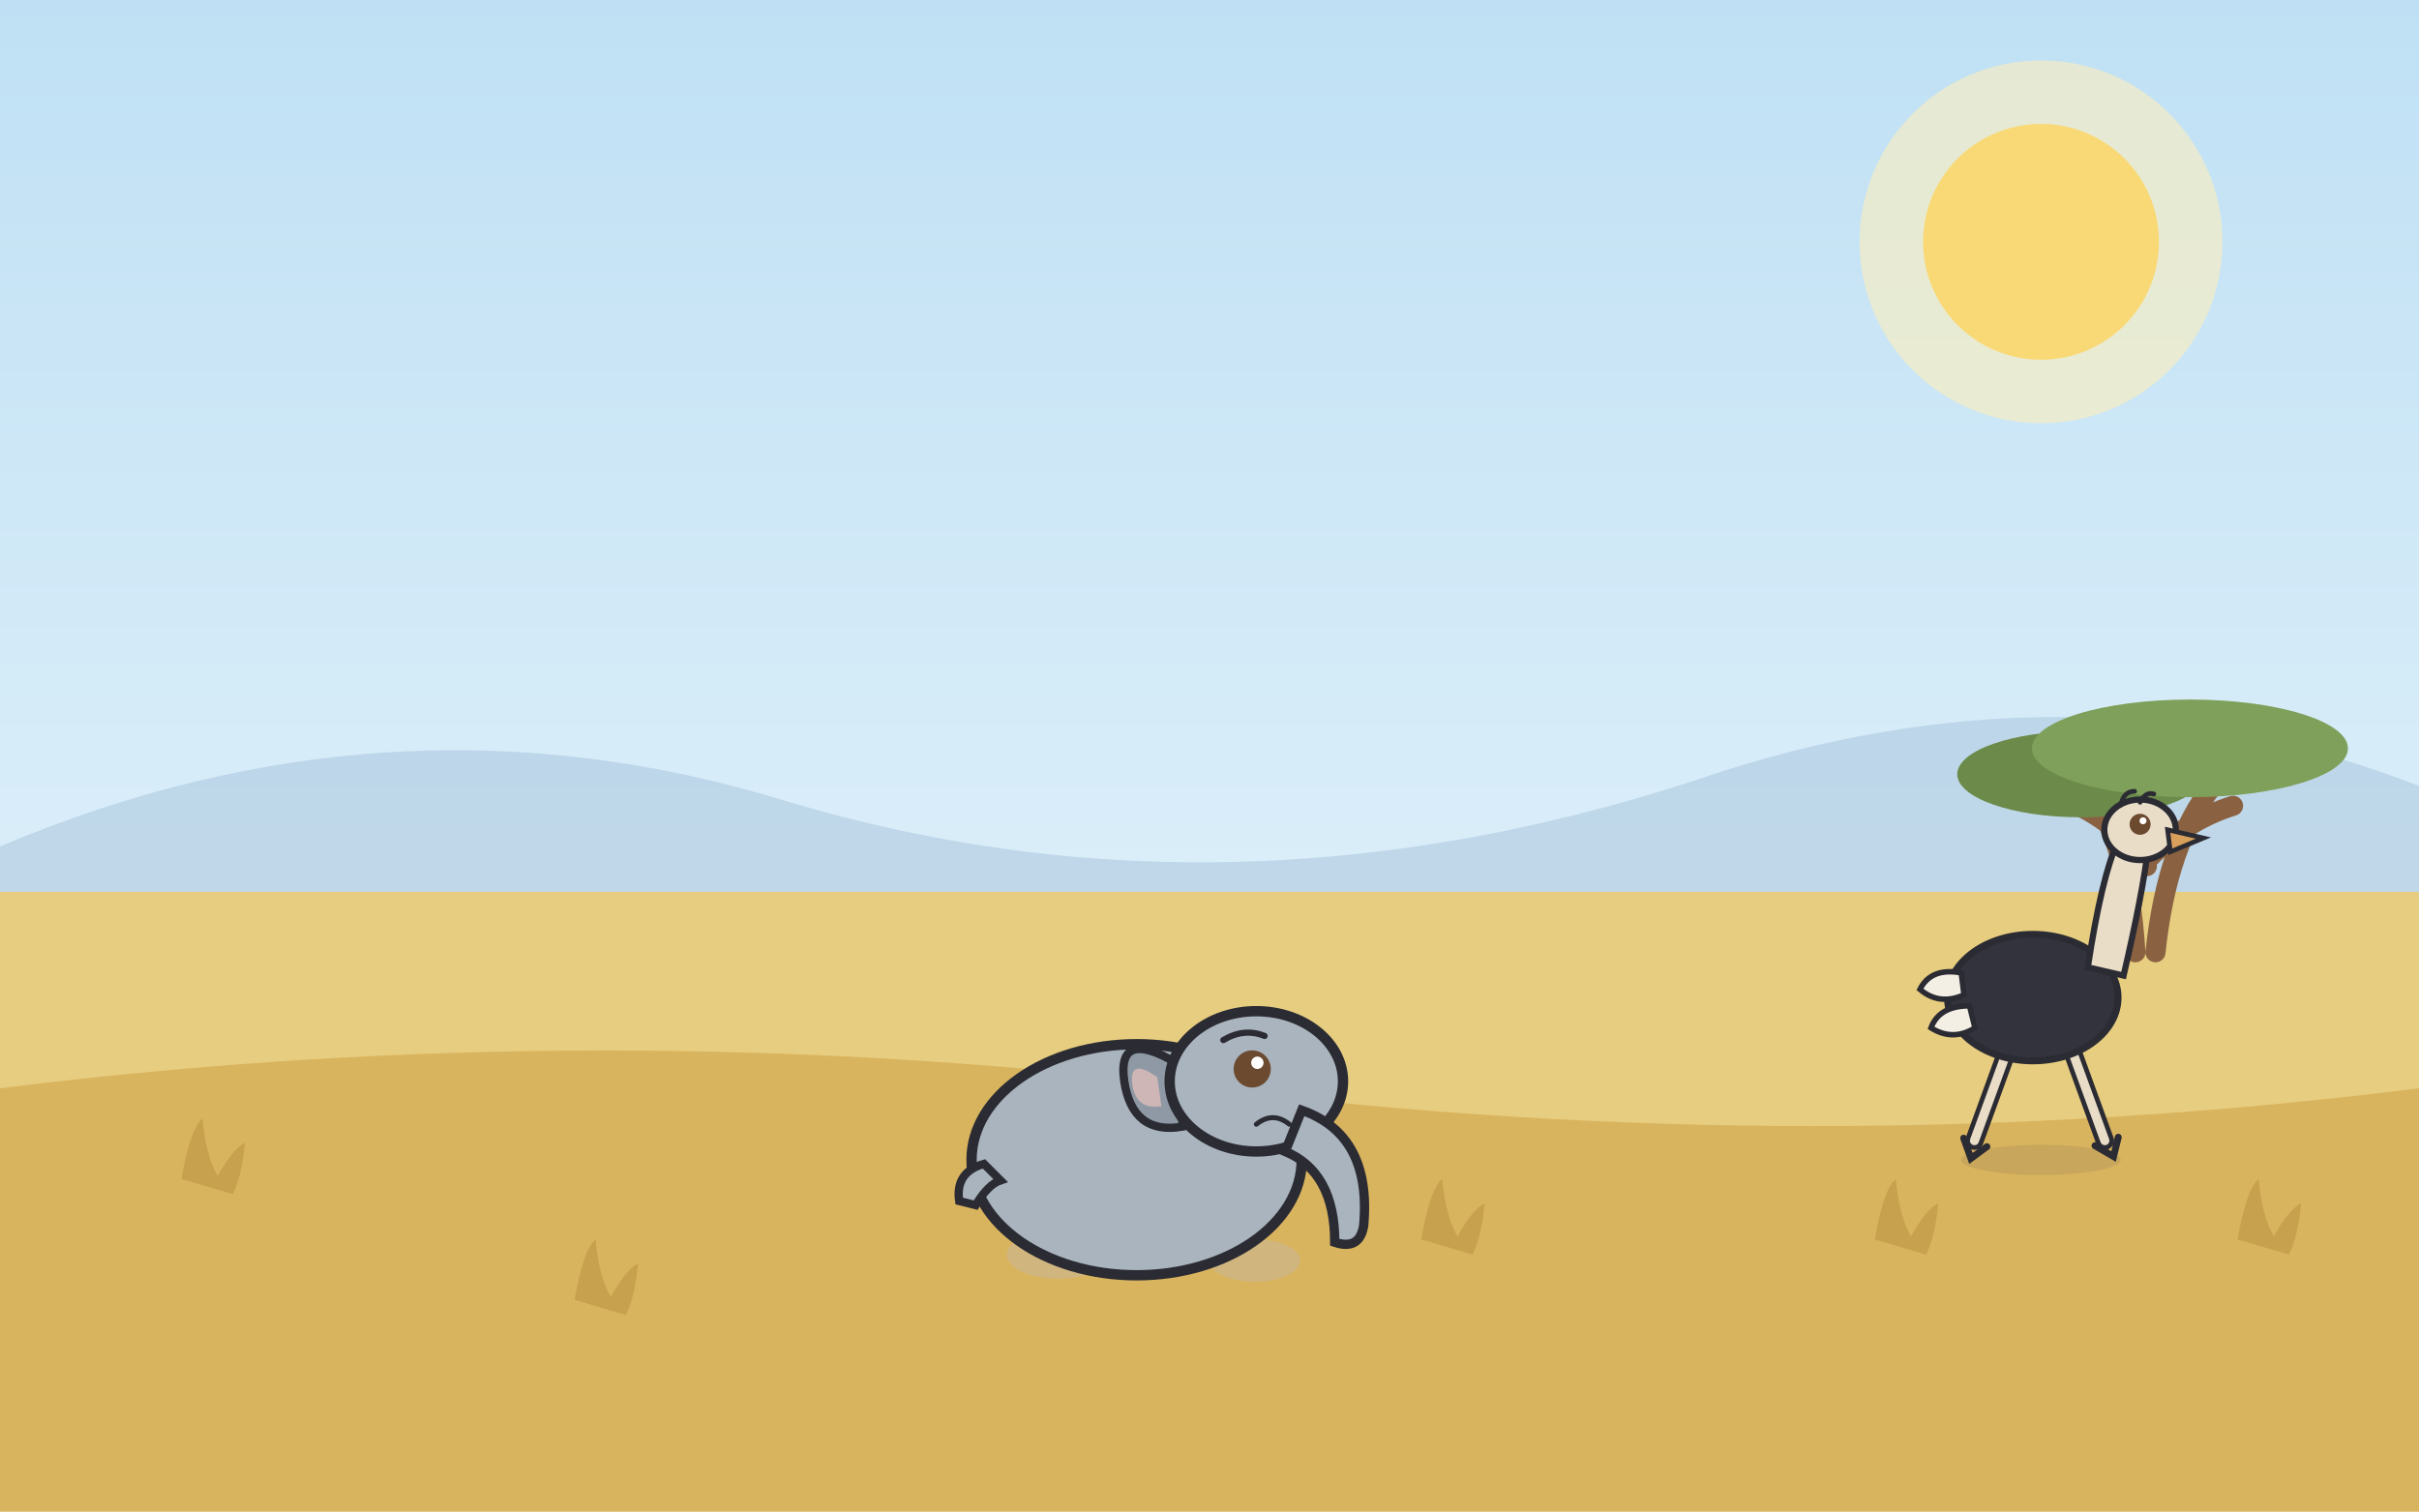
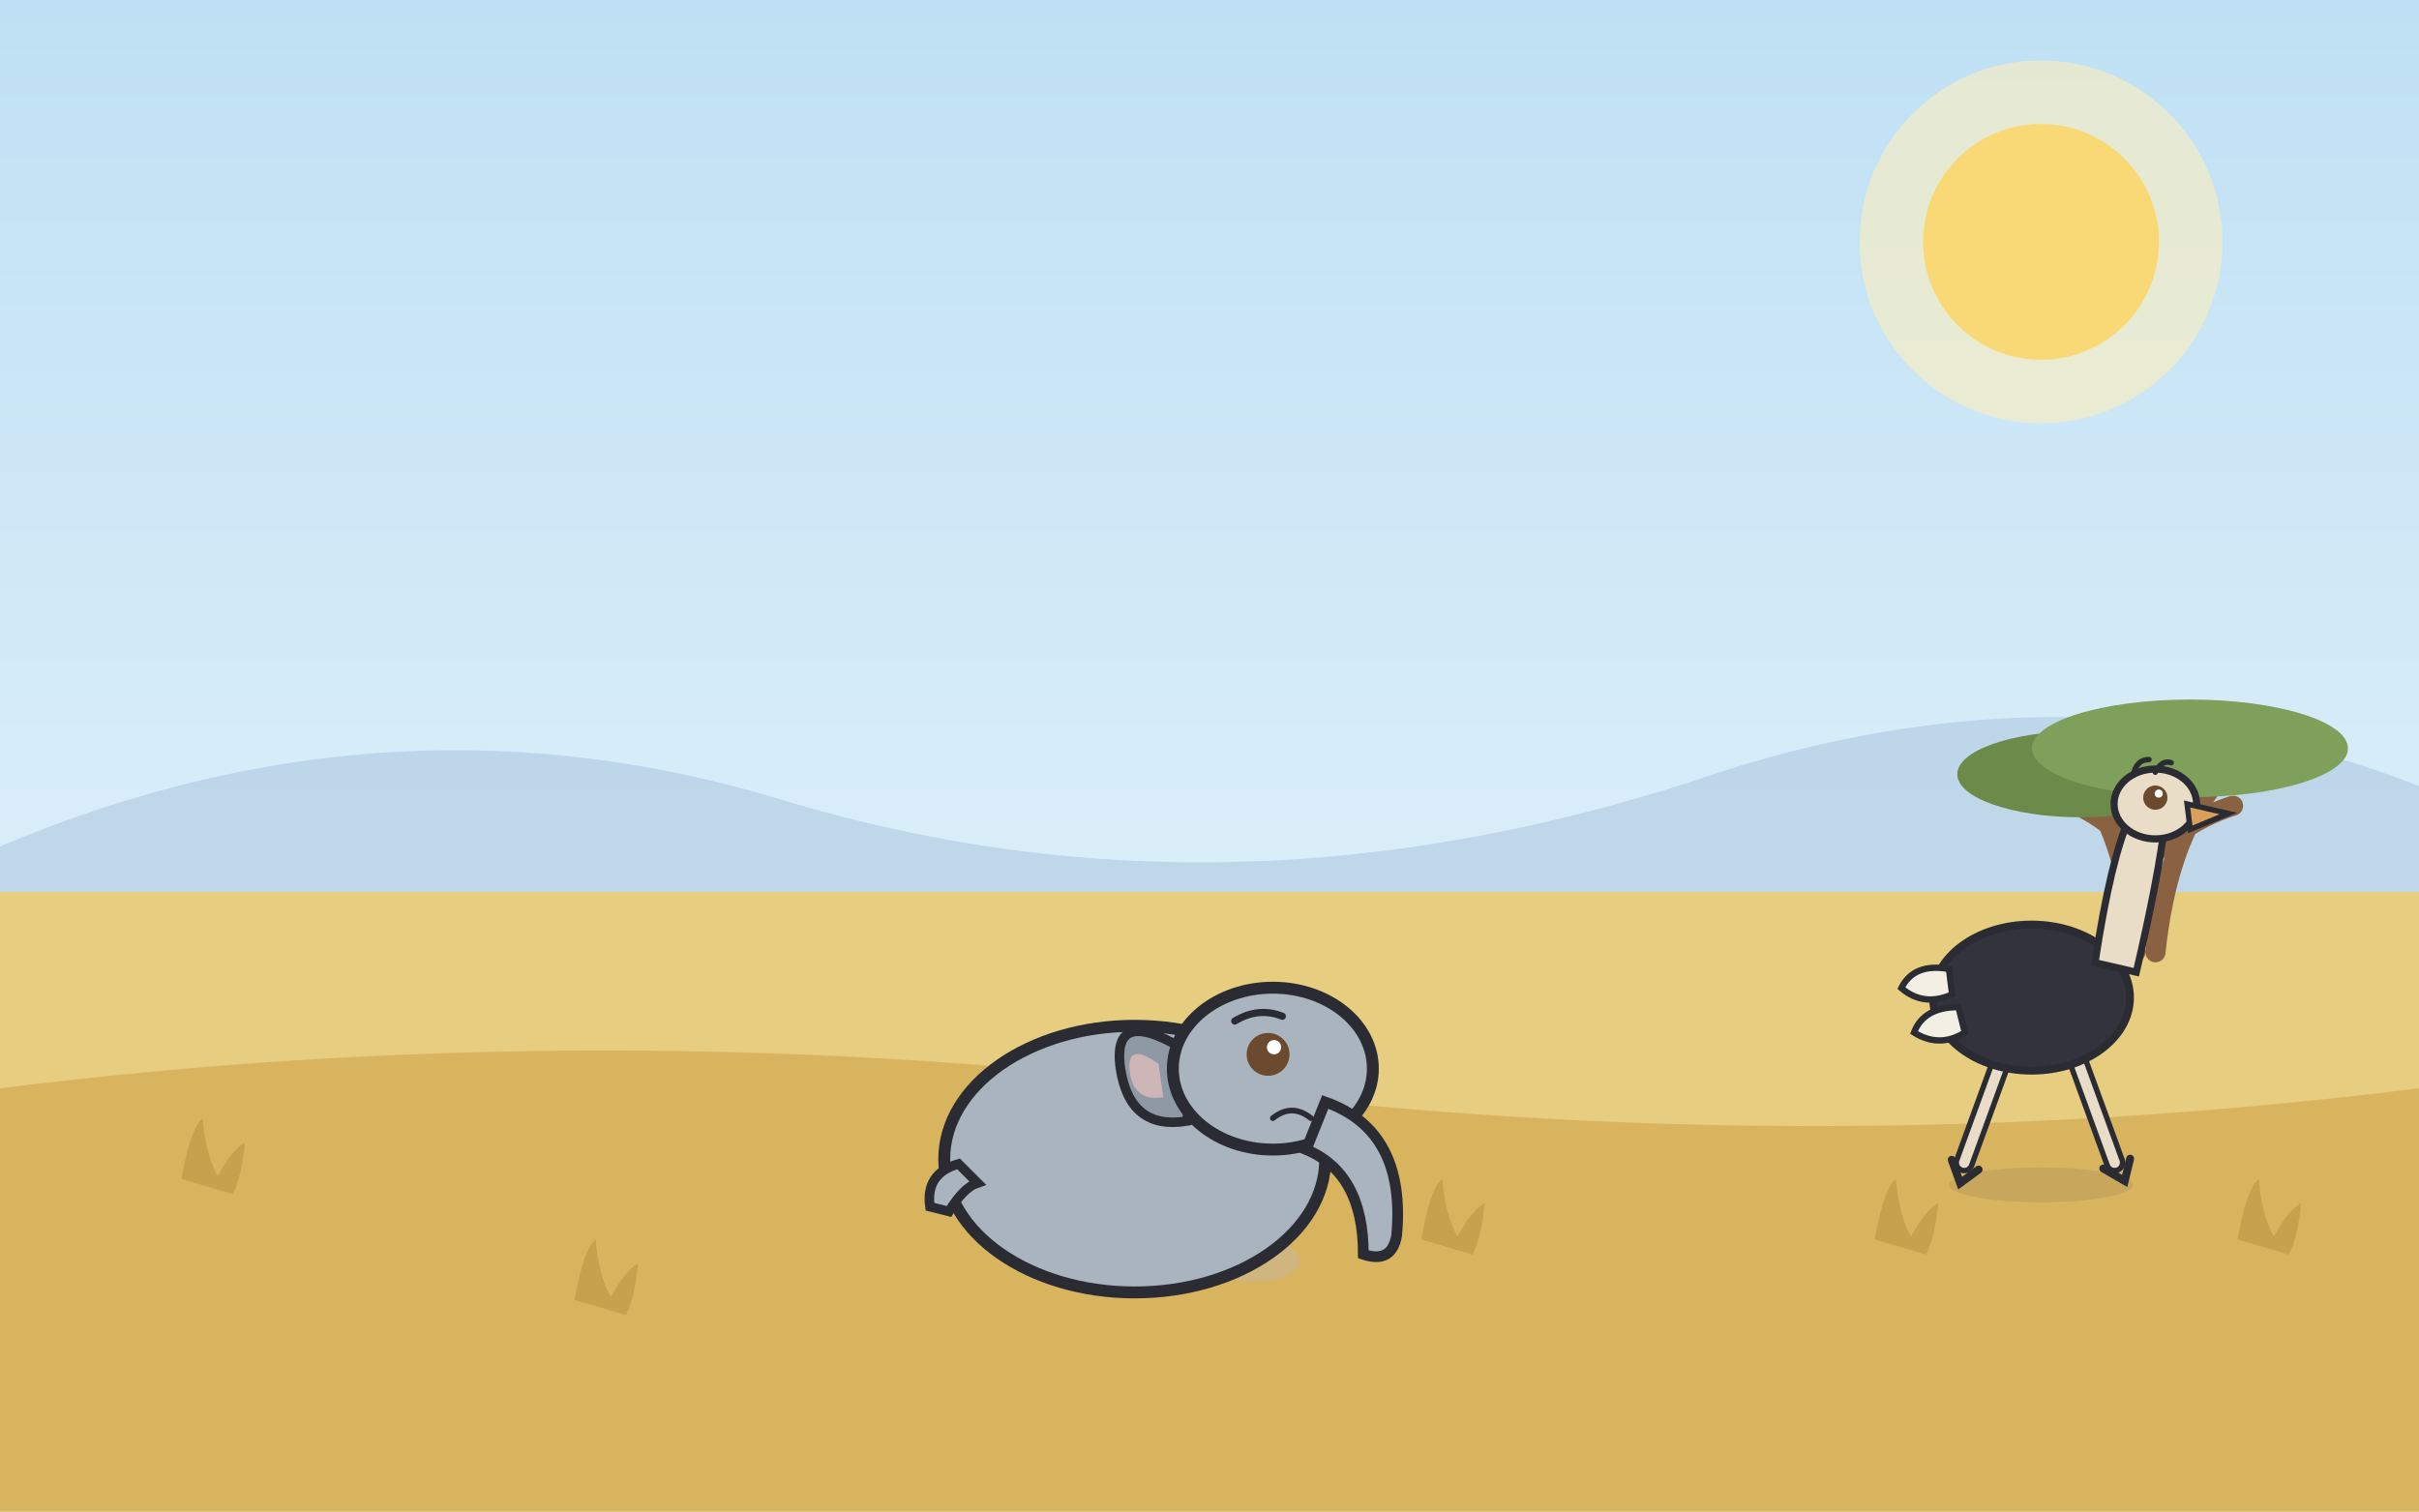
<svg xmlns="http://www.w3.org/2000/svg" viewBox="0 0 1600 1000" role="img">
  <style>
@media (prefers-reduced-motion: no-preference) {
  .anim-idle { animation: idle 3.8s ease-in-out infinite alternate; }
  @keyframes idle { from { transform: translateY(0); } to { transform: translateY(-6px); } }
  .anim-tail { transform-box: fill-box; transform-origin: 100% 20%; animation: tail 2.6s ease-in-out infinite alternate; }
  @keyframes tail { from { transform: rotate(-6deg); } to { transform: rotate(8deg); } }
  .anim-blink { transform-box: fill-box; transform-origin: center; animation: blink 5.2s infinite; }
  @keyframes blink { 0%, 93%, 100% { transform: scaleY(1); } 95%, 97% { transform: scaleY(0.12); } }
  .anim-glow { transform-box: fill-box; transform-origin: center; animation: glow 4.2s ease-in-out infinite alternate; }
  @keyframes glow { from { transform: scale(1); opacity: 0.5; } to { transform: scale(1.08); opacity: 0.75; } }
  .anim-shimmer { animation: shimmer 5s ease-in-out infinite alternate; }
  @keyframes shimmer { from { opacity: 0.62; } to { opacity: 0.92; } }
  .anim-grass { transform-box: fill-box; transform-origin: 50% 100%; animation: sway 3.2s ease-in-out infinite alternate; }
  .anim-canopy { transform-box: fill-box; transform-origin: 50% 100%; animation: sway 5.6s ease-in-out infinite alternate; }
  @keyframes sway { from { transform: rotate(-1.8deg); } to { transform: rotate(2.2deg); } }
  .anim-rain { animation: rainfall 1.15s linear infinite; }
  @keyframes rainfall { from { transform: translateY(-32px); opacity: 0.85; } 75% { opacity: 0.55; } to { transform: translateY(72px); opacity: 0; } }
  .anim-ripple { transform-box: fill-box; transform-origin: center; animation: ripple 3.4s ease-in-out infinite alternate; }
  @keyframes ripple { from { transform: scale(1); opacity: 0.8; } to { transform: scale(1.18); opacity: 0.55; } }
  .anim-drip { animation: drip 1s ease-in infinite; }
  @keyframes drip { from { transform: translateY(-12px); opacity: 0.95; } to { transform: translateY(28px); opacity: 0; } }
  .anim-flow { stroke-dasharray: 26 20; animation: flow 0.8s linear infinite; }
  @keyframes flow { from { stroke-dashoffset: 0; } to { stroke-dashoffset: -46; } }
  .anim-splash { transform-box: fill-box; transform-origin: 50% 100%; animation: splashPulse 1.7s ease-in-out infinite alternate; }
  @keyframes splashPulse { from { transform: scale(0.97); } to { transform: scale(1.05); } }
  .anim-strain { transform-box: fill-box; transform-origin: center; animation: strain 0.9s ease-in-out infinite alternate; }
  @keyframes strain { from { transform: translateX(-5px); } to { transform: translateX(4px); } }
  .anim-float { transform-box: fill-box; transform-origin: center; animation: floaty 2.6s ease-in-out infinite alternate; }
  @keyframes floaty { from { transform: translateY(0) scale(1); } to { transform: translateY(-12px) scale(1.08); } }
  .anim-wave { animation: wave 2.4s ease-in-out infinite; opacity: 0; }
  @keyframes wave { 0% { opacity: 0; } 30% { opacity: 0.9; } 60%, 100% { opacity: 0; } }
  .anim-cloud { animation: cloudDrift 9s ease-in-out infinite alternate; }
  @keyframes cloudDrift { from { transform: translateX(-18px); } to { transform: translateX(22px); } }
  .tap-target { cursor: pointer; }
  .tap-target.tap-play { transform-box: fill-box; transform-origin: 50% 85%; animation: tapWiggle 0.7s ease-in-out; }
  .tap-target[data-tap="puddle"].tap-play { transform-origin: center; animation: tapSplash 0.85s ease-out; }
  .tap-target[data-tap="sun"].tap-play { transform-origin: center; animation: tapPulse 0.6s ease-in-out; }
  .tap-target[data-tap="tree"].tap-play { transform-origin: 50% 100%; animation: tapShake 0.7s ease-in-out; }
  @keyframes tapWiggle { 0% { transform: rotate(0); } 25% { transform: rotate(-4deg) scale(1.03); } 55% { transform: rotate(3deg) scale(1.04); } 80% { transform: rotate(-1.5deg); } 100% { transform: rotate(0); } }
  @keyframes tapSplash { 0% { transform: scale(1); } 40% { transform: scale(1.06, 0.94); } 70% { transform: scale(0.97, 1.03); } 100% { transform: scale(1); } }
  @keyframes tapPulse { 0% { transform: scale(1); } 50% { transform: scale(1.12); } 100% { transform: scale(1); } }
  @keyframes tapShake { 0% { transform: rotate(0); } 20% { transform: rotate(2.4deg); } 45% { transform: rotate(-2deg); } 70% { transform: rotate(1.2deg); } 100% { transform: rotate(0); } }
  .tap-burst { opacity: 0; }
  .tap-target.tap-play .tap-burst { opacity: 1; }
  .tap-target.tap-play .tap-burst circle { animation: burstUp 0.6s ease-out forwards; }
  @keyframes burstUp { from { transform: translateY(0); opacity: 0.95; } to { transform: translateY(-90px); opacity: 0; } }
}
</style>
  <defs>
    <linearGradient id="sky" x1="0" y1="0" x2="0" y2="1">
      <stop offset="0" stop-color="#bfe0f4" />
      <stop offset="1" stop-color="#eef8fd" />
    </linearGradient>
  </defs>
  <rect width="1600" height="1000" fill="url(#sky)" />
  <g class="tap-target" data-tap="sun">
    <circle class="anim-glow" cx="1350" cy="160" r="120" fill="#fdeebc" opacity="0.6" />
    <circle cx="1350" cy="160" r="78" fill="#f9d976" />
  </g>
  <path d="M 0 560 q 260 -110 520 -30 q 300 90 620 -20 q 240 -76 460 10 L 1600 640 L 0 640 Z" fill="#a9c4dd" opacity="0.55" />
  <rect x="0" y="590" width="1600" height="410" fill="#e7cd7f" />
  <path d="M 0 720 q 400 -50 800 0 q 400 50 800 0 L 1600 1000 L 0 1000 Z" fill="#d9b45f" />
  <g class="anim-grass" style="animation-delay:1.00s">
    <path d="M 120 780 q 6 -34 14 -40 q 2 24 10 38 q 10 -18 18 -22 q -2 22 -8 34 z" fill="#c39c48" opacity="0.8" />
  </g>
  <g class="anim-grass" style="animation-delay:0.50s">
    <path d="M 380 860 q 6 -34 14 -40 q 2 24 10 38 q 10 -18 18 -22 q -2 22 -8 34 z" fill="#c39c48" opacity="0.8" />
  </g>
  <g class="anim-grass" style="animation-delay:2.50s">
    <path d="M 660 780 q 6 -34 14 -40 q 2 24 10 38 q 10 -18 18 -22 q -2 22 -8 34 z" fill="#c39c48" opacity="0.8" />
  </g>
  <g class="anim-grass" style="animation-delay:1.50s">
    <path d="M 940 820 q 6 -34 14 -40 q 2 24 10 38 q 10 -18 18 -22 q -2 22 -8 34 z" fill="#c39c48" opacity="0.8" />
  </g>
  <g class="anim-grass" style="animation-delay:0.00s">
    <path d="M 1240 820 q 6 -34 14 -40 q 2 24 10 38 q 10 -18 18 -22 q -2 22 -8 34 z" fill="#c39c48" opacity="0.8" />
  </g>
  <g class="anim-grass" style="animation-delay:0.00s">
    <path d="M 1480 820 q 6 -34 14 -40 q 2 24 10 38 q 10 -18 18 -22 q -2 22 -8 34 z" fill="#c39c48" opacity="0.8" />
  </g>
  <g transform="translate(1420 630) scale(0.95)">
    <g class="tap-target" data-tap="tree">
      <path d="M -8 0 q -4 -70 -30 -110 M 6 0 q 8 -76 40 -116 M 0 -60 q -20 -30 -52 -44 M 2 -66 q 26 -26 58 -36" stroke="#8a6242" stroke-width="14" fill="none" stroke-linecap="round" />
      <g class="anim-canopy" style="animation-delay:1.67s">
        <ellipse cx="-46" cy="-124" rx="86" ry="30" fill="#6c8b4a" />
        <ellipse cx="30" cy="-142" rx="110" ry="34" fill="#7fa05a" />
      </g>
    </g>
  </g>
  <g class="anim-splash" opacity="0.55">
    <ellipse cx="700" cy="830" rx="34" ry="16" fill="#c9b699" />
    <ellipse cx="770" cy="816" rx="26" ry="12" fill="#d6c6ac" />
    <ellipse cx="830" cy="834" rx="30" ry="14" fill="#c9b699" />
  </g>
-   <g transform="translate(760 770) scale(1.365 1.365)">
+   <g transform="translate(760 770) scale(1.575 1.575)">
    <g class="tap-target" data-tap="elephant" data-mood="sad">
      <g class="anim-idle" style="animation-delay:1.50s">
        <ellipse cx="-6" cy="-2" rx="80" ry="56" fill="#aab4be" stroke="#2b2b33" stroke-width="5" />
        <g class="anim-tail" style="animation-delay:1.50s">
          <path d="M -80 0 q -14 4 -12 18 l 8 2 q 6 -10 12 -12 z" fill="#aab4be" stroke="#2b2b33" stroke-width="4" />
        </g>
        <g transform="translate(44 -40)">
          <path d="M -26 -6 q -34 -22 -30 6 q 4 26 28 22 z" fill="#8e99a5" stroke="#2b2b33" stroke-width="4" />
          <path d="M -40 -2 q -14 -10 -12 4 q 2 12 14 10 z" fill="#cfb6b6" />
          <ellipse cx="8" cy="0" rx="42" ry="34" fill="#aab4be" stroke="#2b2b33" stroke-width="5" />
          <g transform="translate(6 -6)">
            <g class="anim-blink">
              <circle cx="0" cy="0" r="9" fill="#6b4a2f" />
              <circle cx="2.5" cy="-3" r="3" fill="#fff" />
            </g>
            <path d="M -14 -14 q 10 -6 20 -2" stroke="#2b2b33" stroke-width="3" fill="none" stroke-linecap="round" />
          </g>
          <g transform="translate(16 16)">
            <path d="M -8 4.8 q 8 -6.4 16 0" stroke="#2b2b33" stroke-width="2.4" fill="none" stroke-linecap="round" />
          </g>
        </g>
        <path d="M 74 -26 q 34 12 30 56 q -2 12 -14 8 q 0 -34 -24 -44 z" fill="#aab4be" stroke="#2b2b33" stroke-width="4.5" />
      </g>
    </g>
  </g>
-   <g transform="translate(1350 660) scale(0.91 0.91)">
+   <g transform="translate(1350 660) scale(1.05 1.05)">
    <ellipse cx="0" cy="118" rx="58" ry="11" fill="#2b2b33" opacity="0.10" />
    <g class="tap-target" data-tap="ostrich" data-mood="happy">
      <g class="anim-idle" style="animation-delay:0.50s">
        <g transform="translate(-20 26) rotate(20)">
          <rect x="-5" y="0" width="10" height="88" rx="5" fill="#e9ddc8" stroke="#2b2b33" stroke-width="3.4" />
          <path d="M -8 84 l 10 12 l 8 -12" fill="none" stroke="#2b2b33" stroke-width="5" stroke-linecap="round" />
        </g>
        <g transform="translate(18 26) rotate(-20)">
          <rect x="-5" y="0" width="10" height="88" rx="5" fill="#e9ddc8" stroke="#2b2b33" stroke-width="3.4" />
          <path d="M -8 84 l 10 12 l 8 -12" fill="none" stroke="#2b2b33" stroke-width="5" stroke-linecap="round" />
        </g>
        <ellipse cx="-6" cy="0" rx="62" ry="46" fill="#33333d" stroke="#2b2b33" stroke-width="5" />
        <g class="anim-tail" style="animation-delay:0.50s">
          <path d="M -58 -18 q -22 -4 -30 12 q 14 12 32 4 z M -52 6 q -22 0 -28 16 q 16 10 32 0 z" fill="#f4efe4" stroke="#2b2b33" stroke-width="4" />
        </g>
        <path d="M 34 -22 q 10 -66 22 -92 l 22 4 q -4 34 -18 94 z" fill="#e9ddc8" stroke="#2b2b33" stroke-width="4.5" />
        <g transform="translate(72 -122)">
          <ellipse cx="0" cy="0" rx="26" ry="22" fill="#e9ddc8" stroke="#2b2b33" stroke-width="4.5" />
          <path d="M 20 0 l 26 6 l -24 10 z" fill="#d9a05b" stroke="#2b2b33" stroke-width="3.4" />
          <g transform="translate(0 -4)">
            <g class="anim-blink">
              <circle cx="0" cy="0" r="7.65" fill="#6b4a2f" />
              <circle cx="2.125" cy="-2.55" r="2.55" fill="#fff" />
            </g>
          </g>
          <path d="M -14 -18 q 2 -10 10 -10 M 0 -20 q 4 -8 10 -6" stroke="#2b2b33" stroke-width="3.4" fill="none" stroke-linecap="round" />
        </g>
      </g>
    </g>
  </g>
</svg>
